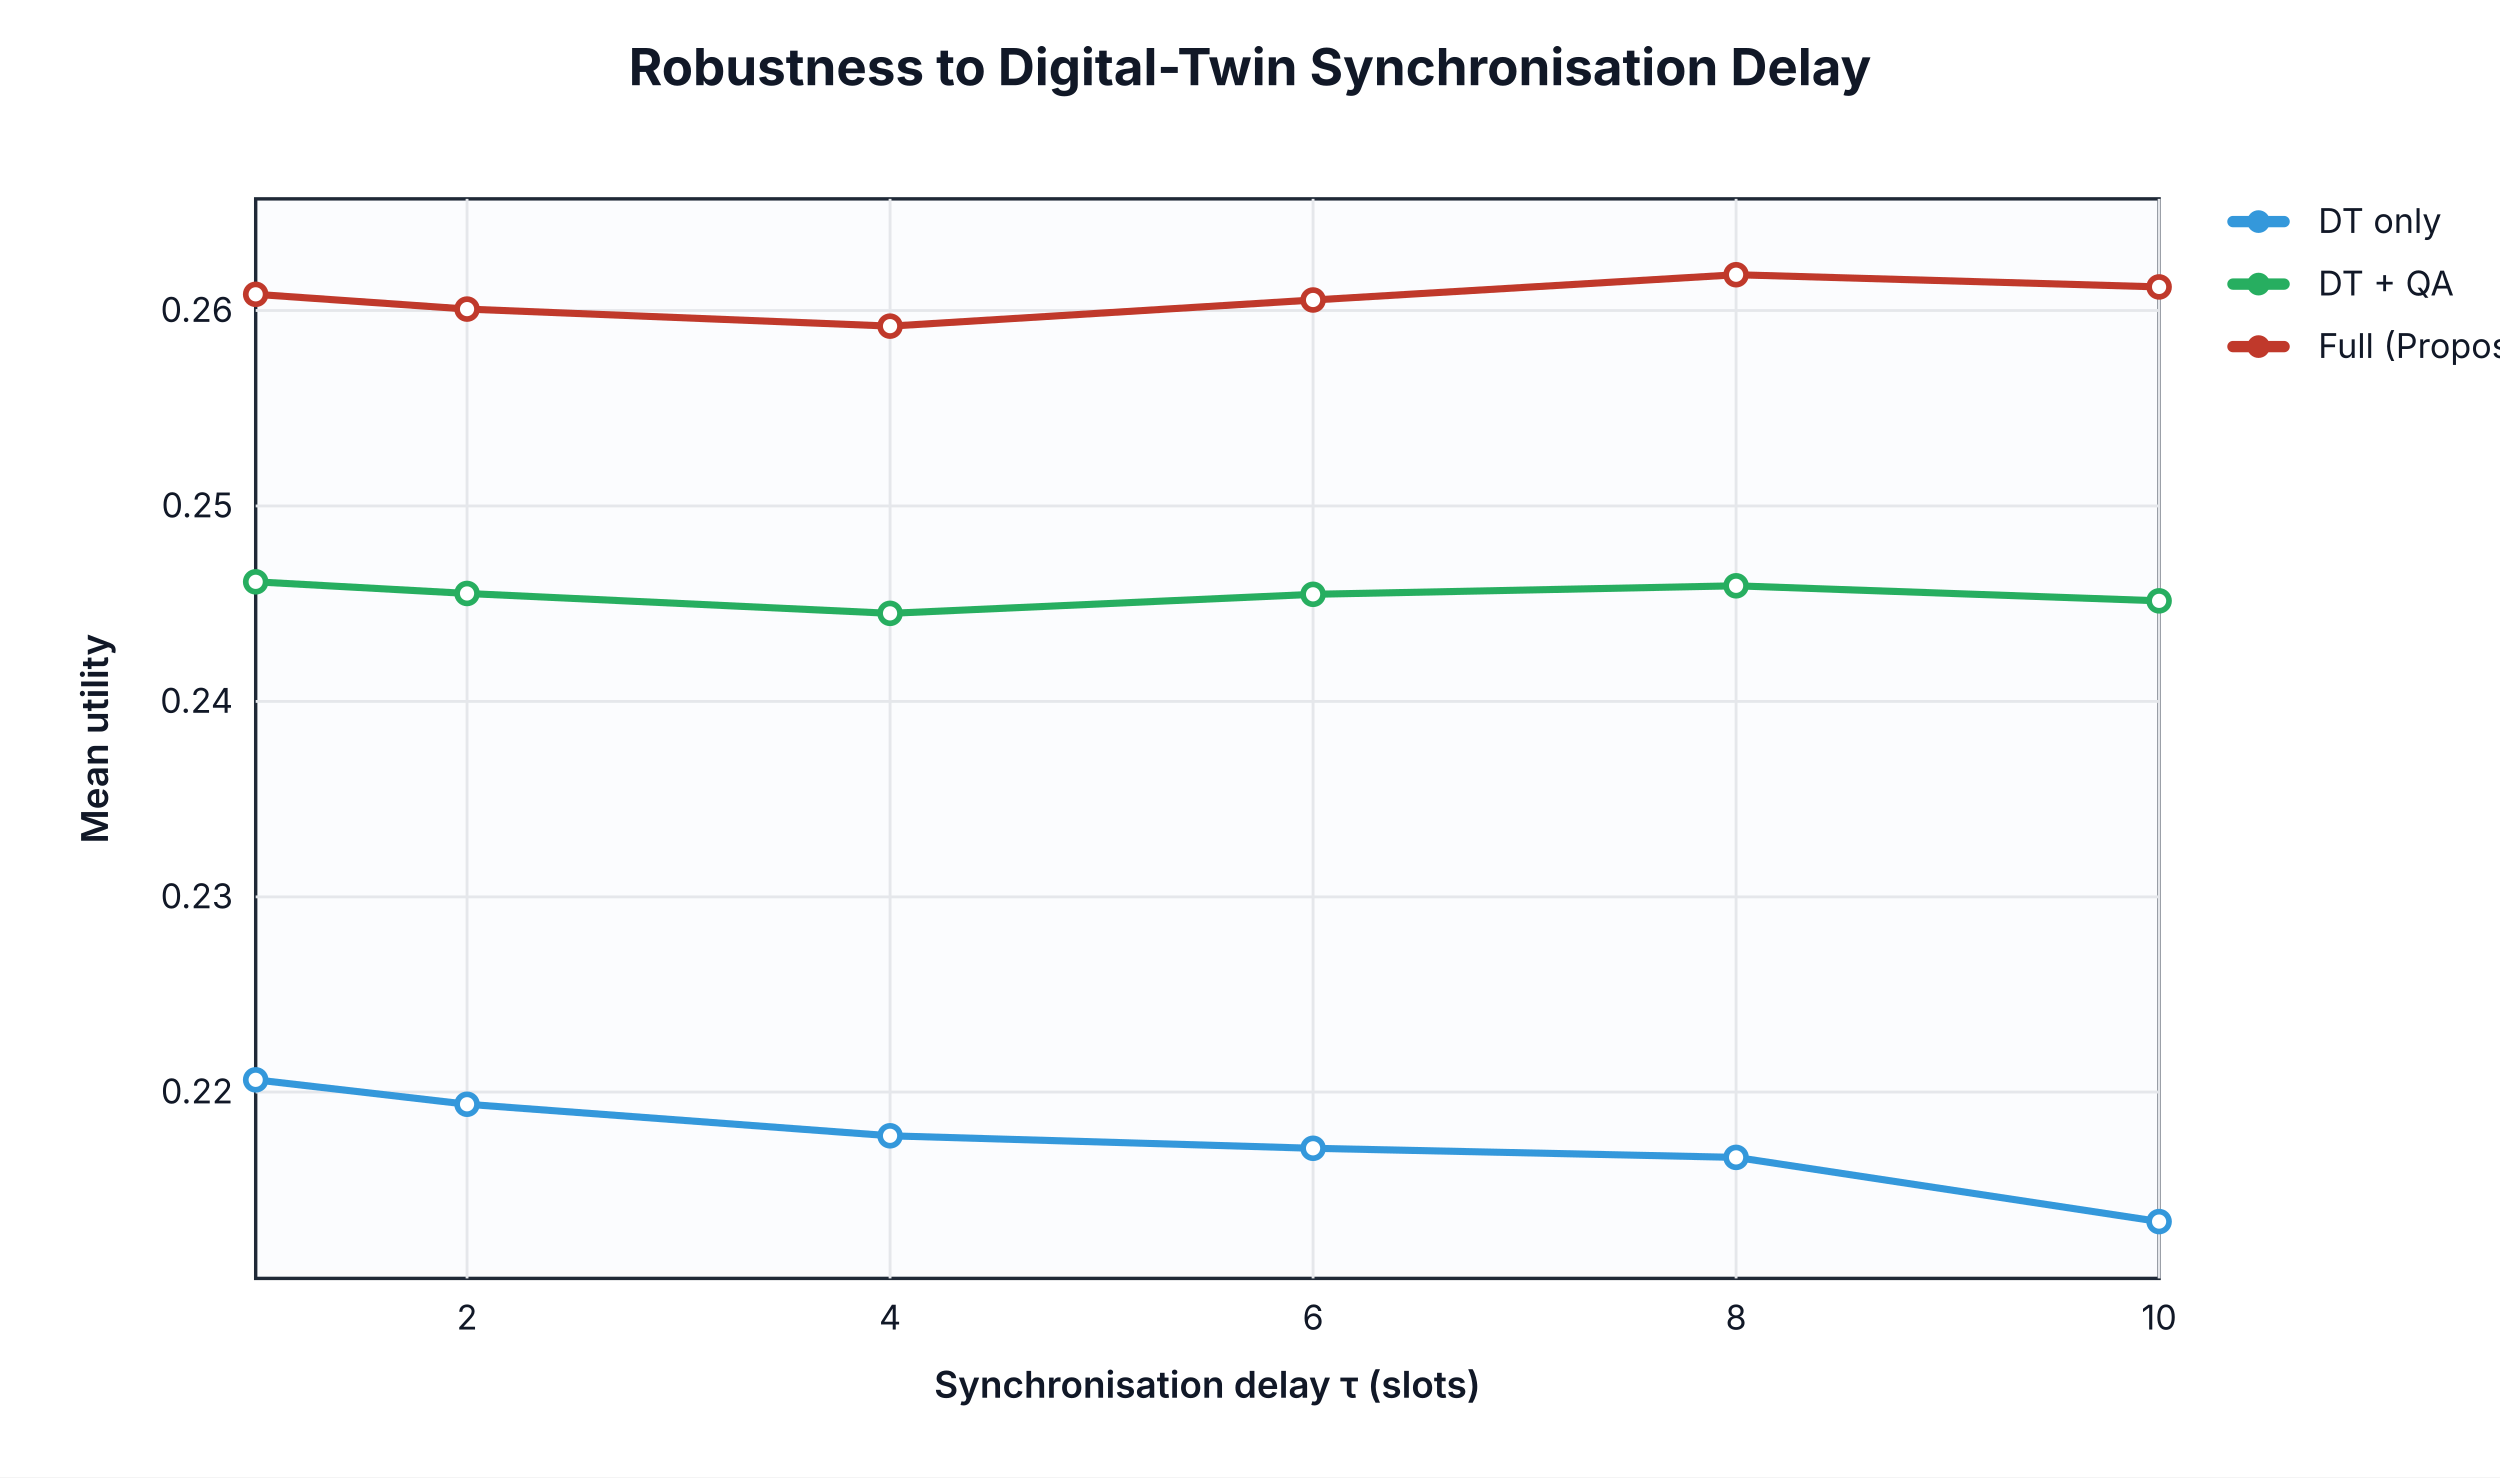
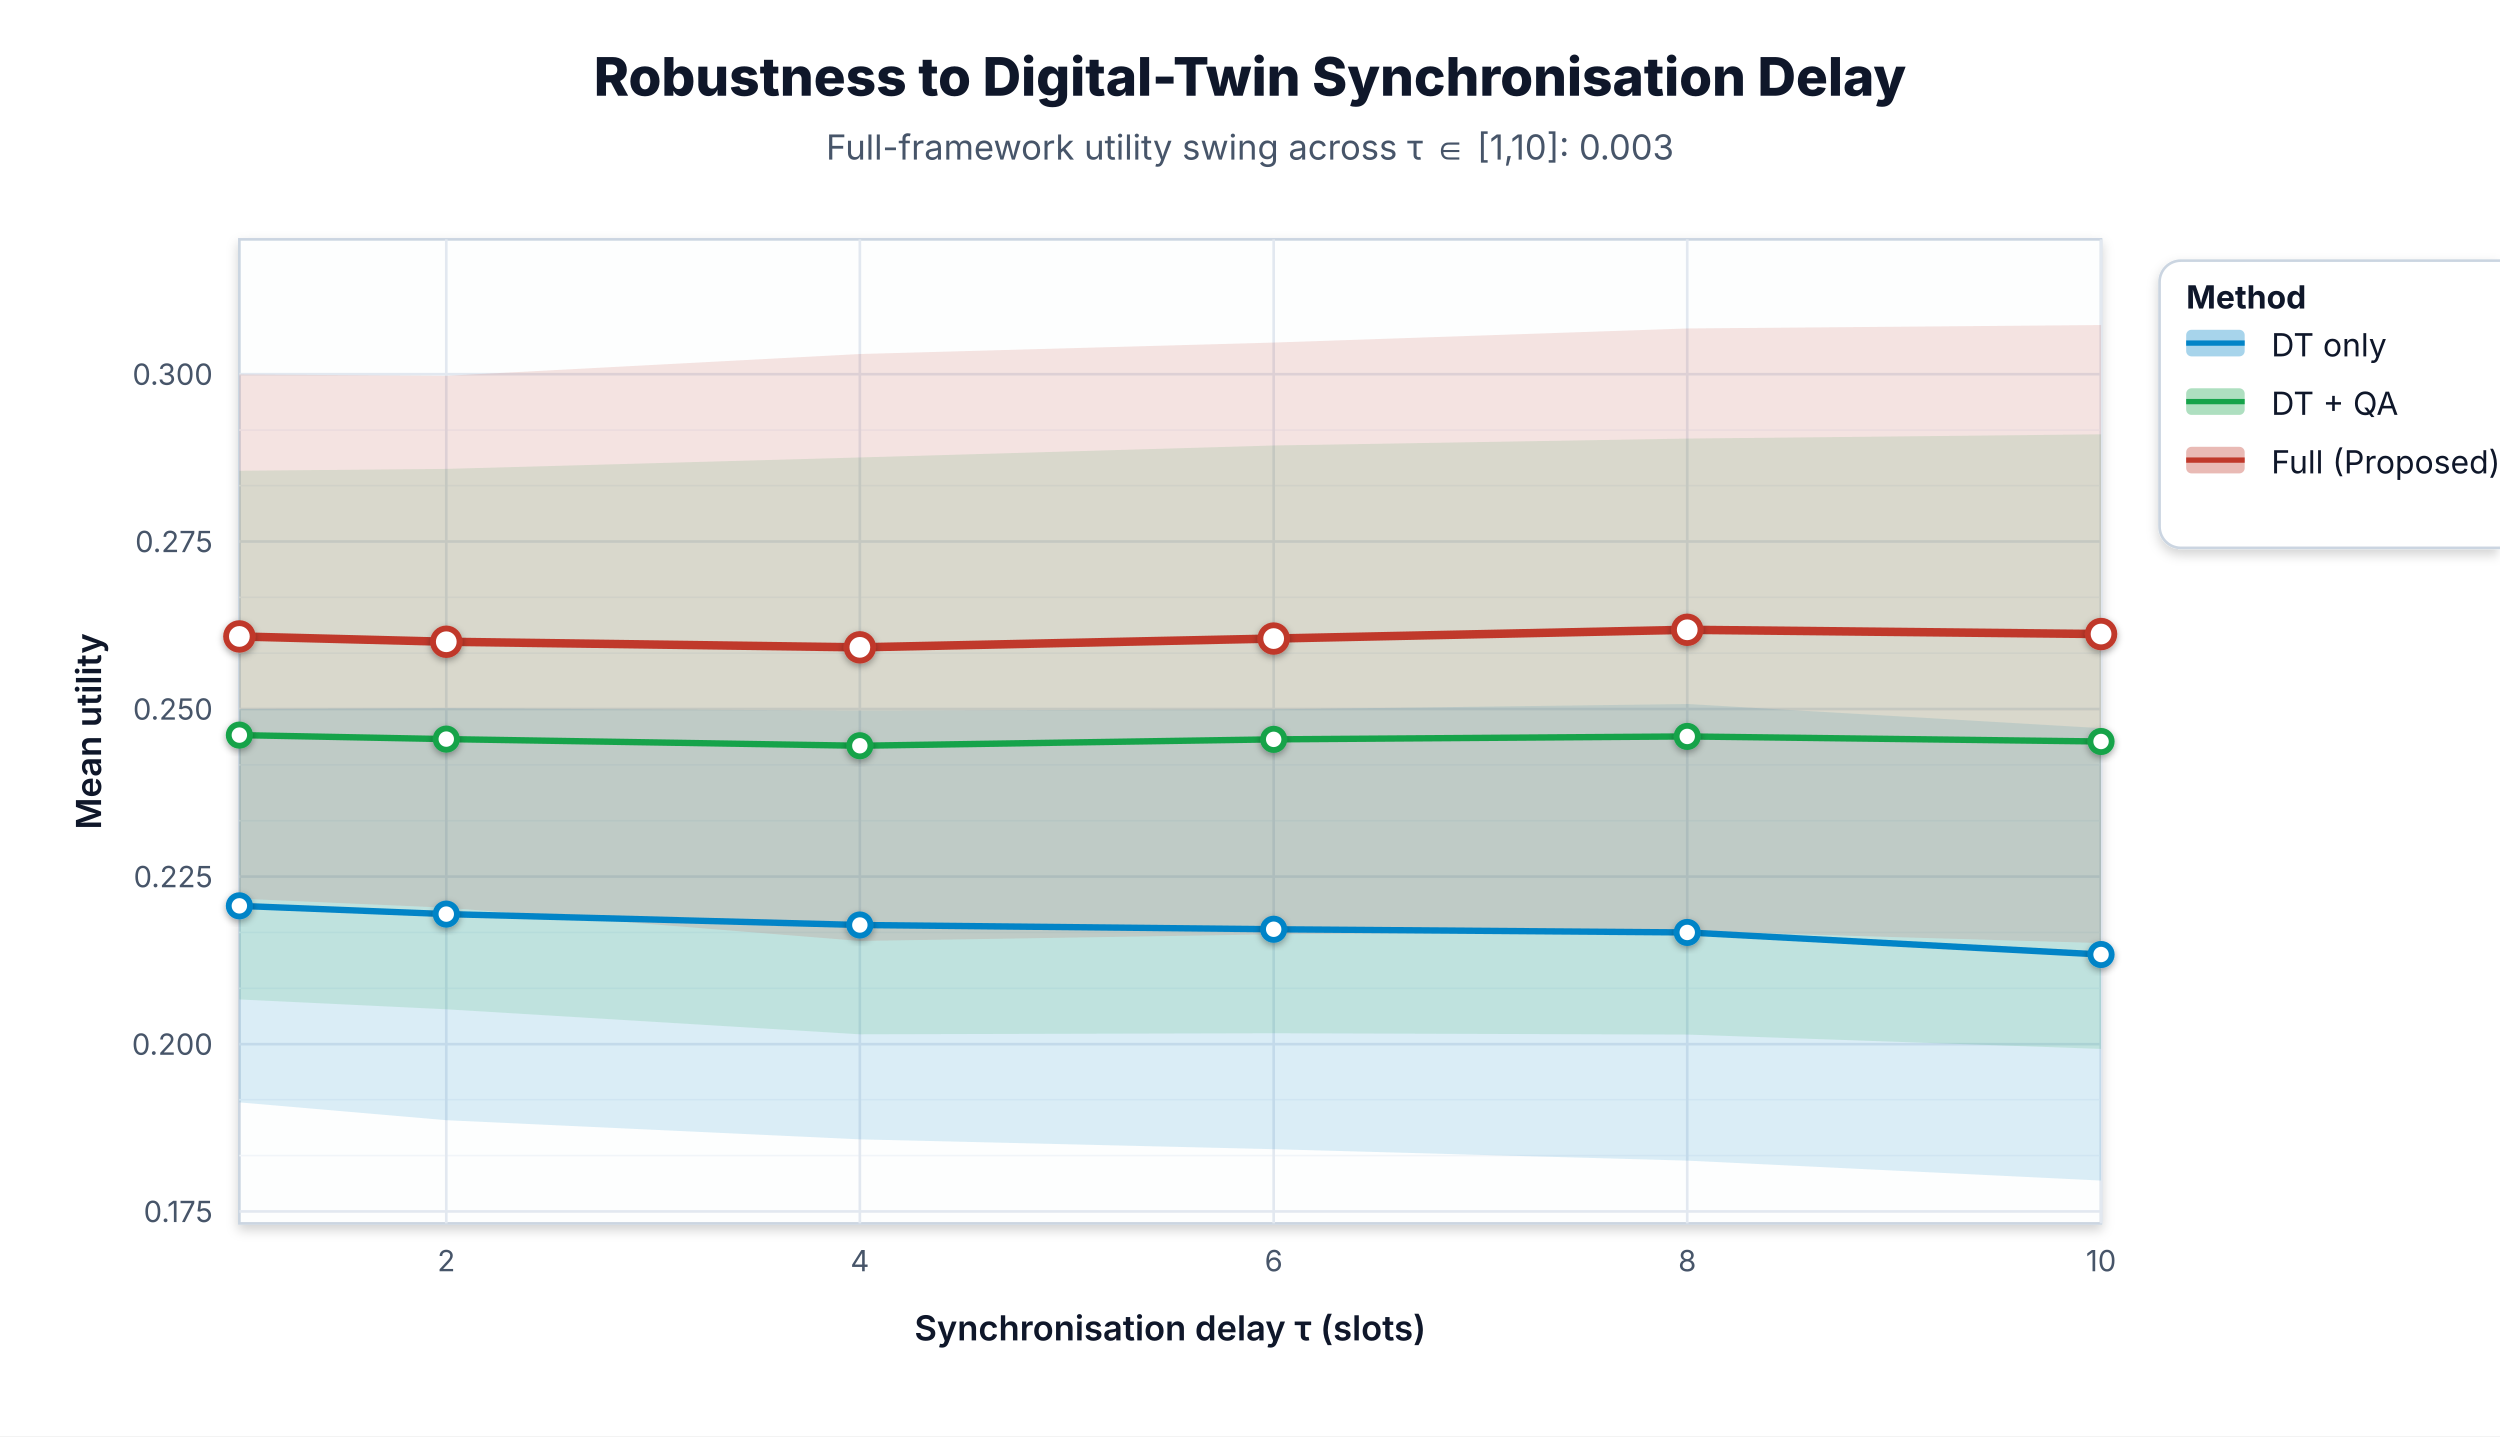
- <svg xmlns="http://www.w3.org/2000/svg" viewBox="0 0 880 520" width="880" height="520" font-family="'Inter','Segoe UI','Helvetica Neue',Arial,sans-serif" font-size="14" role="img" aria-label="Robustness to Digital-Twin Synchronisation Delay">
+ <svg xmlns="http://www.w3.org/2000/svg" viewBox="0 0 940 540" width="940" height="540" font-family="'Inter','Segoe UI','Helvetica Neue',Arial,sans-serif" role="img" aria-label="Robustness to Digital-Twin Synchronisation Delay">
+   <defs>
+     <filter id="panelShadow" x="-5%" y="-5%" width="110%" height="115%">
+       <feGaussianBlur in="SourceAlpha" stdDeviation="2.2" />
+       <feOffset dx="0" dy="2" />
+       <feComponentTransfer>
+         <feFuncA type="linear" slope="0.18" />
+       </feComponentTransfer>
+       <feMerge>
+         <feMergeNode />
+         <feMergeNode in="SourceGraphic" />
+       </feMerge>
+     </filter>
+     <filter id="pointShadow" x="-50%" y="-50%" width="200%" height="200%">
+       <feGaussianBlur in="SourceAlpha" stdDeviation="1.4" />
+       <feOffset dx="0" dy="1" />
+       <feComponentTransfer>
+         <feFuncA type="linear" slope="0.35" />
+       </feComponentTransfer>
+       <feMerge>
+         <feMergeNode />
+         <feMergeNode in="SourceGraphic" />
+       </feMerge>
+     </filter>
+     <marker id="mArrow" viewBox="0 0 10 10" refX="9" refY="5" markerWidth="8" markerHeight="8" orient="auto-start-reverse">
+       <path d="M0,0 L10,5 L0,10 z" fill="#0f172a" />
+     </marker>
+   </defs>
  <rect width="100%" height="100%" fill="#ffffff" />
-   <text x="440.0" y="30" text-anchor="middle" font-size="18" font-weight="700" fill="#111827">Robustness to Digital-Twin Synchronisation Delay</text>
-   <rect x="90" y="70" width="670" height="380" fill="#fbfcfe" stroke="#1f2937" stroke-width="1.2" />
-   <line x1="90" y1="384.4" x2="760" y2="384.4" stroke="#e5e7eb" stroke-width="1" />
-   <text x="82" y="388.4" text-anchor="end" fill="#111827" font-size="12">0.22</text>
-   <line x1="90" y1="315.7" x2="760" y2="315.7" stroke="#e5e7eb" stroke-width="1" />
-   <text x="82" y="319.7" text-anchor="end" fill="#111827" font-size="12">0.23</text>
-   <line x1="90" y1="246.9" x2="760" y2="246.9" stroke="#e5e7eb" stroke-width="1" />
-   <text x="82" y="250.9" text-anchor="end" fill="#111827" font-size="12">0.24</text>
-   <line x1="90" y1="178.1" x2="760" y2="178.1" stroke="#e5e7eb" stroke-width="1" />
-   <text x="82" y="182.1" text-anchor="end" fill="#111827" font-size="12">0.25</text>
-   <line x1="90" y1="109.3" x2="760" y2="109.3" stroke="#e5e7eb" stroke-width="1" />
-   <text x="82" y="113.3" text-anchor="end" fill="#111827" font-size="12">0.26</text>
-   <line x1="164.4" y1="70" x2="164.4" y2="450" stroke="#e5e7eb" stroke-width="1" />
-   <text x="164.4" y="468" text-anchor="middle" fill="#111827" font-size="12">2</text>
-   <line x1="313.3" y1="70" x2="313.3" y2="450" stroke="#e5e7eb" stroke-width="1" />
-   <text x="313.3" y="468" text-anchor="middle" fill="#111827" font-size="12">4</text>
-   <line x1="462.2" y1="70" x2="462.2" y2="450" stroke="#e5e7eb" stroke-width="1" />
-   <text x="462.2" y="468" text-anchor="middle" fill="#111827" font-size="12">6</text>
-   <line x1="611.1" y1="70" x2="611.1" y2="450" stroke="#e5e7eb" stroke-width="1" />
-   <text x="611.1" y="468" text-anchor="middle" fill="#111827" font-size="12">8</text>
-   <line x1="760.0" y1="70" x2="760.0" y2="450" stroke="#e5e7eb" stroke-width="1" />
-   <text x="760.0" y="468" text-anchor="middle" fill="#111827" font-size="12">10</text>
-   <text x="425.0" y="492" text-anchor="middle" fill="#111827" font-size="13" font-weight="600">Synchronisation delay  τ  (slots)</text>
-   <text transform="translate(38,260.0) rotate(-90)" text-anchor="middle" fill="#111827" font-size="13" font-weight="600">Mean utility</text>
-   <polyline points="90.0,380.1 164.4,388.7 313.3,399.8 462.2,404.2 611.1,407.4 760.0,430.0" fill="none" stroke="#3498db" stroke-width="2.5" />
-   <circle cx="90.0" cy="380.1" r="3.5" fill="#ffffff" stroke="#3498db" stroke-width="2" />
-   <circle cx="164.4" cy="388.7" r="3.5" fill="#ffffff" stroke="#3498db" stroke-width="2" />
-   <circle cx="313.3" cy="399.8" r="3.5" fill="#ffffff" stroke="#3498db" stroke-width="2" />
-   <circle cx="462.2" cy="404.2" r="3.5" fill="#ffffff" stroke="#3498db" stroke-width="2" />
-   <circle cx="611.1" cy="407.4" r="3.5" fill="#ffffff" stroke="#3498db" stroke-width="2" />
-   <circle cx="760.0" cy="430.0" r="3.5" fill="#ffffff" stroke="#3498db" stroke-width="2" />
-   <polyline points="90.0,204.8 164.4,208.9 313.3,215.9 462.2,209.2 611.1,206.2 760.0,211.5" fill="none" stroke="#27ae60" stroke-width="2.5" />
-   <circle cx="90.0" cy="204.8" r="3.5" fill="#ffffff" stroke="#27ae60" stroke-width="2" />
-   <circle cx="164.4" cy="208.9" r="3.5" fill="#ffffff" stroke="#27ae60" stroke-width="2" />
-   <circle cx="313.3" cy="215.9" r="3.5" fill="#ffffff" stroke="#27ae60" stroke-width="2" />
-   <circle cx="462.2" cy="209.2" r="3.5" fill="#ffffff" stroke="#27ae60" stroke-width="2" />
-   <circle cx="611.1" cy="206.2" r="3.5" fill="#ffffff" stroke="#27ae60" stroke-width="2" />
-   <circle cx="760.0" cy="211.5" r="3.5" fill="#ffffff" stroke="#27ae60" stroke-width="2" />
-   <polyline points="90.0,103.6 164.4,108.8 313.3,114.8 462.2,105.6 611.1,96.7 760.0,101.0" fill="none" stroke="#c0392b" stroke-width="2.5" />
-   <circle cx="90.0" cy="103.6" r="3.5" fill="#ffffff" stroke="#c0392b" stroke-width="2" />
-   <circle cx="164.4" cy="108.8" r="3.5" fill="#ffffff" stroke="#c0392b" stroke-width="2" />
-   <circle cx="313.3" cy="114.8" r="3.5" fill="#ffffff" stroke="#c0392b" stroke-width="2" />
-   <circle cx="462.2" cy="105.6" r="3.5" fill="#ffffff" stroke="#c0392b" stroke-width="2" />
-   <circle cx="611.1" cy="96.7" r="3.5" fill="#ffffff" stroke="#c0392b" stroke-width="2" />
-   <circle cx="760.0" cy="101.0" r="3.5" fill="#ffffff" stroke="#c0392b" stroke-width="2" />
-   <rect x="784" y="76" width="22" height="4" fill="#3498db" rx="2" />
-   <circle cx="795" cy="78" r="4" fill="#3498db" />
-   <text x="816" y="82" fill="#111827" font-size="12">DT only</text>
-   <rect x="784" y="98" width="22" height="4" fill="#27ae60" rx="2" />
-   <circle cx="795" cy="100" r="4" fill="#27ae60" />
-   <text x="816" y="104" fill="#111827" font-size="12">DT + QA</text>
-   <rect x="784" y="120" width="22" height="4" fill="#c0392b" rx="2" />
-   <circle cx="795" cy="122" r="4" fill="#c0392b" />
-   <text x="816" y="126" fill="#111827" font-size="12">Full (Proposed)</text>
+   <text x="470.0" y="36" text-anchor="middle" font-size="20" font-weight="800" fill="#0f172a">Robustness to Digital-Twin Synchronisation Delay</text>
+   <text x="470.0" y="60" text-anchor="middle" font-size="13" fill="#475569">Full-framework utility swing across τ ∈ [1,10]: 0.003</text>
+   <g filter="url(#panelShadow)">
+     <rect x="90" y="90" width="700" height="370" fill="#fdfefe" stroke="#cbd5e1" stroke-width="1" />
+   </g>
+   <line x1="90" y1="434.5" x2="790" y2="434.5" stroke="#f1f5f9" stroke-width="0.6" />
+   <line x1="90" y1="413.5" x2="790" y2="413.5" stroke="#f1f5f9" stroke-width="0.6" />
+   <line x1="90" y1="371.6" x2="790" y2="371.6" stroke="#f1f5f9" stroke-width="0.6" />
+   <line x1="90" y1="350.6" x2="790" y2="350.6" stroke="#f1f5f9" stroke-width="0.6" />
+   <line x1="90" y1="308.6" x2="790" y2="308.6" stroke="#f1f5f9" stroke-width="0.6" />
+   <line x1="90" y1="287.6" x2="790" y2="287.6" stroke="#f1f5f9" stroke-width="0.6" />
+   <line x1="90" y1="245.6" x2="790" y2="245.6" stroke="#f1f5f9" stroke-width="0.6" />
+   <line x1="90" y1="224.6" x2="790" y2="224.6" stroke="#f1f5f9" stroke-width="0.6" />
+   <line x1="90" y1="182.6" x2="790" y2="182.6" stroke="#f1f5f9" stroke-width="0.6" />
+   <line x1="90" y1="161.7" x2="790" y2="161.7" stroke="#f1f5f9" stroke-width="0.6" />
+   <line x1="90" y1="455.5" x2="790" y2="455.5" stroke="#e2e8f0" stroke-width="1" />
+   <text x="80" y="459.5" text-anchor="end" fill="#475569" font-size="11">0.175</text>
+   <line x1="90" y1="392.6" x2="790" y2="392.6" stroke="#e2e8f0" stroke-width="1" />
+   <text x="80" y="396.6" text-anchor="end" fill="#475569" font-size="11">0.200</text>
+   <line x1="90" y1="329.6" x2="790" y2="329.6" stroke="#e2e8f0" stroke-width="1" />
+   <text x="80" y="333.6" text-anchor="end" fill="#475569" font-size="11">0.225</text>
+   <line x1="90" y1="266.6" x2="790" y2="266.6" stroke="#e2e8f0" stroke-width="1" />
+   <text x="80" y="270.6" text-anchor="end" fill="#475569" font-size="11">0.250</text>
+   <line x1="90" y1="203.6" x2="790" y2="203.6" stroke="#e2e8f0" stroke-width="1" />
+   <text x="80" y="207.6" text-anchor="end" fill="#475569" font-size="11">0.275</text>
+   <line x1="90" y1="140.7" x2="790" y2="140.7" stroke="#e2e8f0" stroke-width="1" />
+   <text x="80" y="144.7" text-anchor="end" fill="#475569" font-size="11">0.300</text>
+   <line x1="167.8" y1="90" x2="167.8" y2="460" stroke="#e2e8f0" stroke-width="1" />
+   <text x="167.8" y="478" text-anchor="middle" fill="#475569" font-size="11">2</text>
+   <line x1="323.3" y1="90" x2="323.3" y2="460" stroke="#e2e8f0" stroke-width="1" />
+   <text x="323.3" y="478" text-anchor="middle" fill="#475569" font-size="11">4</text>
+   <line x1="478.9" y1="90" x2="478.9" y2="460" stroke="#e2e8f0" stroke-width="1" />
+   <text x="478.9" y="478" text-anchor="middle" fill="#475569" font-size="11">6</text>
+   <line x1="634.4" y1="90" x2="634.4" y2="460" stroke="#e2e8f0" stroke-width="1" />
+   <text x="634.4" y="478" text-anchor="middle" fill="#475569" font-size="11">8</text>
+   <line x1="790.0" y1="90" x2="790.0" y2="460" stroke="#e2e8f0" stroke-width="1" />
+   <text x="790.0" y="478" text-anchor="middle" fill="#475569" font-size="11">10</text>
+   <text x="440.0" y="504" text-anchor="middle" fill="#0f172a" font-size="13" font-weight="600">Synchronisation delay  τ  (slots)</text>
+   <text transform="translate(38,275.0) rotate(-90)" text-anchor="middle" fill="#0f172a" font-size="13" font-weight="600">Mean utility</text>
+   <polygon points="90.0,266.6 167.8,266.3 323.3,267.2 478.9,266.7 634.4,264.7 790.0,273.8 790.0,443.9 634.4,436.4 478.9,432.1 323.3,428.4 167.8,421.2 90.0,414.5" fill="#0284c7" opacity="0.14" />
+   <polygon points="90.0,177.0 167.8,176.3 323.3,172.0 478.9,167.5 634.4,164.9 790.0,163.3 790.0,394.4 634.4,389.0 478.9,388.5 323.3,388.9 167.8,379.5 90.0,375.8" fill="#16a34a" opacity="0.14" />
+   <polygon points="90.0,140.8 167.8,141.3 323.3,133.1 478.9,128.8 634.4,123.5 790.0,122.2 790.0,354.6 634.4,350.1 478.9,351.3 323.3,353.8 167.8,341.3 90.0,337.9" fill="#c0392b" opacity="0.14" />
+   <polyline points="90.0,340.6 167.8,343.7 323.3,347.8 478.9,349.4 634.4,350.6 790.0,358.9" fill="none" stroke="#0284c7" stroke-width="2.4" stroke-linejoin="round" stroke-linecap="round" />
+   <circle cx="90.0" cy="340.6" r="4" fill="#ffffff" stroke="#0284c7" stroke-width="2.2" filter="url(#pointShadow)" />
+   <circle cx="167.8" cy="343.7" r="4" fill="#ffffff" stroke="#0284c7" stroke-width="2.2" filter="url(#pointShadow)" />
+   <circle cx="323.3" cy="347.8" r="4" fill="#ffffff" stroke="#0284c7" stroke-width="2.2" filter="url(#pointShadow)" />
+   <circle cx="478.9" cy="349.4" r="4" fill="#ffffff" stroke="#0284c7" stroke-width="2.2" filter="url(#pointShadow)" />
+   <circle cx="634.4" cy="350.6" r="4" fill="#ffffff" stroke="#0284c7" stroke-width="2.2" filter="url(#pointShadow)" />
+   <circle cx="790.0" cy="358.9" r="4" fill="#ffffff" stroke="#0284c7" stroke-width="2.2" filter="url(#pointShadow)" />
+   <polyline points="90.0,276.4 167.8,277.9 323.3,280.4 478.9,278.0 634.4,276.9 790.0,278.8" fill="none" stroke="#16a34a" stroke-width="2.4" stroke-linejoin="round" stroke-linecap="round" />
+   <circle cx="90.0" cy="276.4" r="4" fill="#ffffff" stroke="#16a34a" stroke-width="2.2" filter="url(#pointShadow)" />
+   <circle cx="167.8" cy="277.9" r="4" fill="#ffffff" stroke="#16a34a" stroke-width="2.2" filter="url(#pointShadow)" />
+   <circle cx="323.3" cy="280.4" r="4" fill="#ffffff" stroke="#16a34a" stroke-width="2.2" filter="url(#pointShadow)" />
+   <circle cx="478.9" cy="278.0" r="4" fill="#ffffff" stroke="#16a34a" stroke-width="2.2" filter="url(#pointShadow)" />
+   <circle cx="634.4" cy="276.9" r="4" fill="#ffffff" stroke="#16a34a" stroke-width="2.2" filter="url(#pointShadow)" />
+   <circle cx="790.0" cy="278.8" r="4" fill="#ffffff" stroke="#16a34a" stroke-width="2.2" filter="url(#pointShadow)" />
+   <polyline points="90.0,239.3 167.8,241.3 323.3,243.4 478.9,240.1 634.4,236.8 790.0,238.4" fill="none" stroke="#c0392b" stroke-width="3.2" stroke-linejoin="round" stroke-linecap="round" />
+   <circle cx="90.0" cy="239.3" r="5" fill="#ffffff" stroke="#c0392b" stroke-width="2.2" filter="url(#pointShadow)" />
+   <circle cx="167.8" cy="241.3" r="5" fill="#ffffff" stroke="#c0392b" stroke-width="2.2" filter="url(#pointShadow)" />
+   <circle cx="323.3" cy="243.4" r="5" fill="#ffffff" stroke="#c0392b" stroke-width="2.2" filter="url(#pointShadow)" />
+   <circle cx="478.9" cy="240.1" r="5" fill="#ffffff" stroke="#c0392b" stroke-width="2.2" filter="url(#pointShadow)" />
+   <circle cx="634.4" cy="236.8" r="5" fill="#ffffff" stroke="#c0392b" stroke-width="2.2" filter="url(#pointShadow)" />
+   <circle cx="790.0" cy="238.4" r="5" fill="#ffffff" stroke="#c0392b" stroke-width="2.2" filter="url(#pointShadow)" />
+   <g filter="url(#panelShadow)">
+     <rect x="812" y="98" width="180" height="108" rx="8" fill="#ffffff" stroke="#cbd5e1" />
+   </g>
+   <text x="822" y="116" fill="#0f172a" font-size="12" font-weight="700">Method</text>
+   <rect x="822" y="124" width="22" height="10" fill="#0284c7" opacity="0.35" rx="2" />
+   <line x1="822" y1="129" x2="844" y2="129" stroke="#0284c7" stroke-width="2" />
+   <text x="854" y="134" fill="#0f172a" font-size="12">DT only</text>
+   <rect x="822" y="146" width="22" height="10" fill="#16a34a" opacity="0.35" rx="2" />
+   <line x1="822" y1="151" x2="844" y2="151" stroke="#16a34a" stroke-width="2" />
+   <text x="854" y="156" fill="#0f172a" font-size="12">DT + QA</text>
+   <rect x="822" y="168" width="22" height="10" fill="#c0392b" opacity="0.35" rx="2" />
+   <line x1="822" y1="173" x2="844" y2="173" stroke="#c0392b" stroke-width="2" />
+   <text x="854" y="178" fill="#0f172a" font-size="12">Full (Proposed)</text>
</svg>
